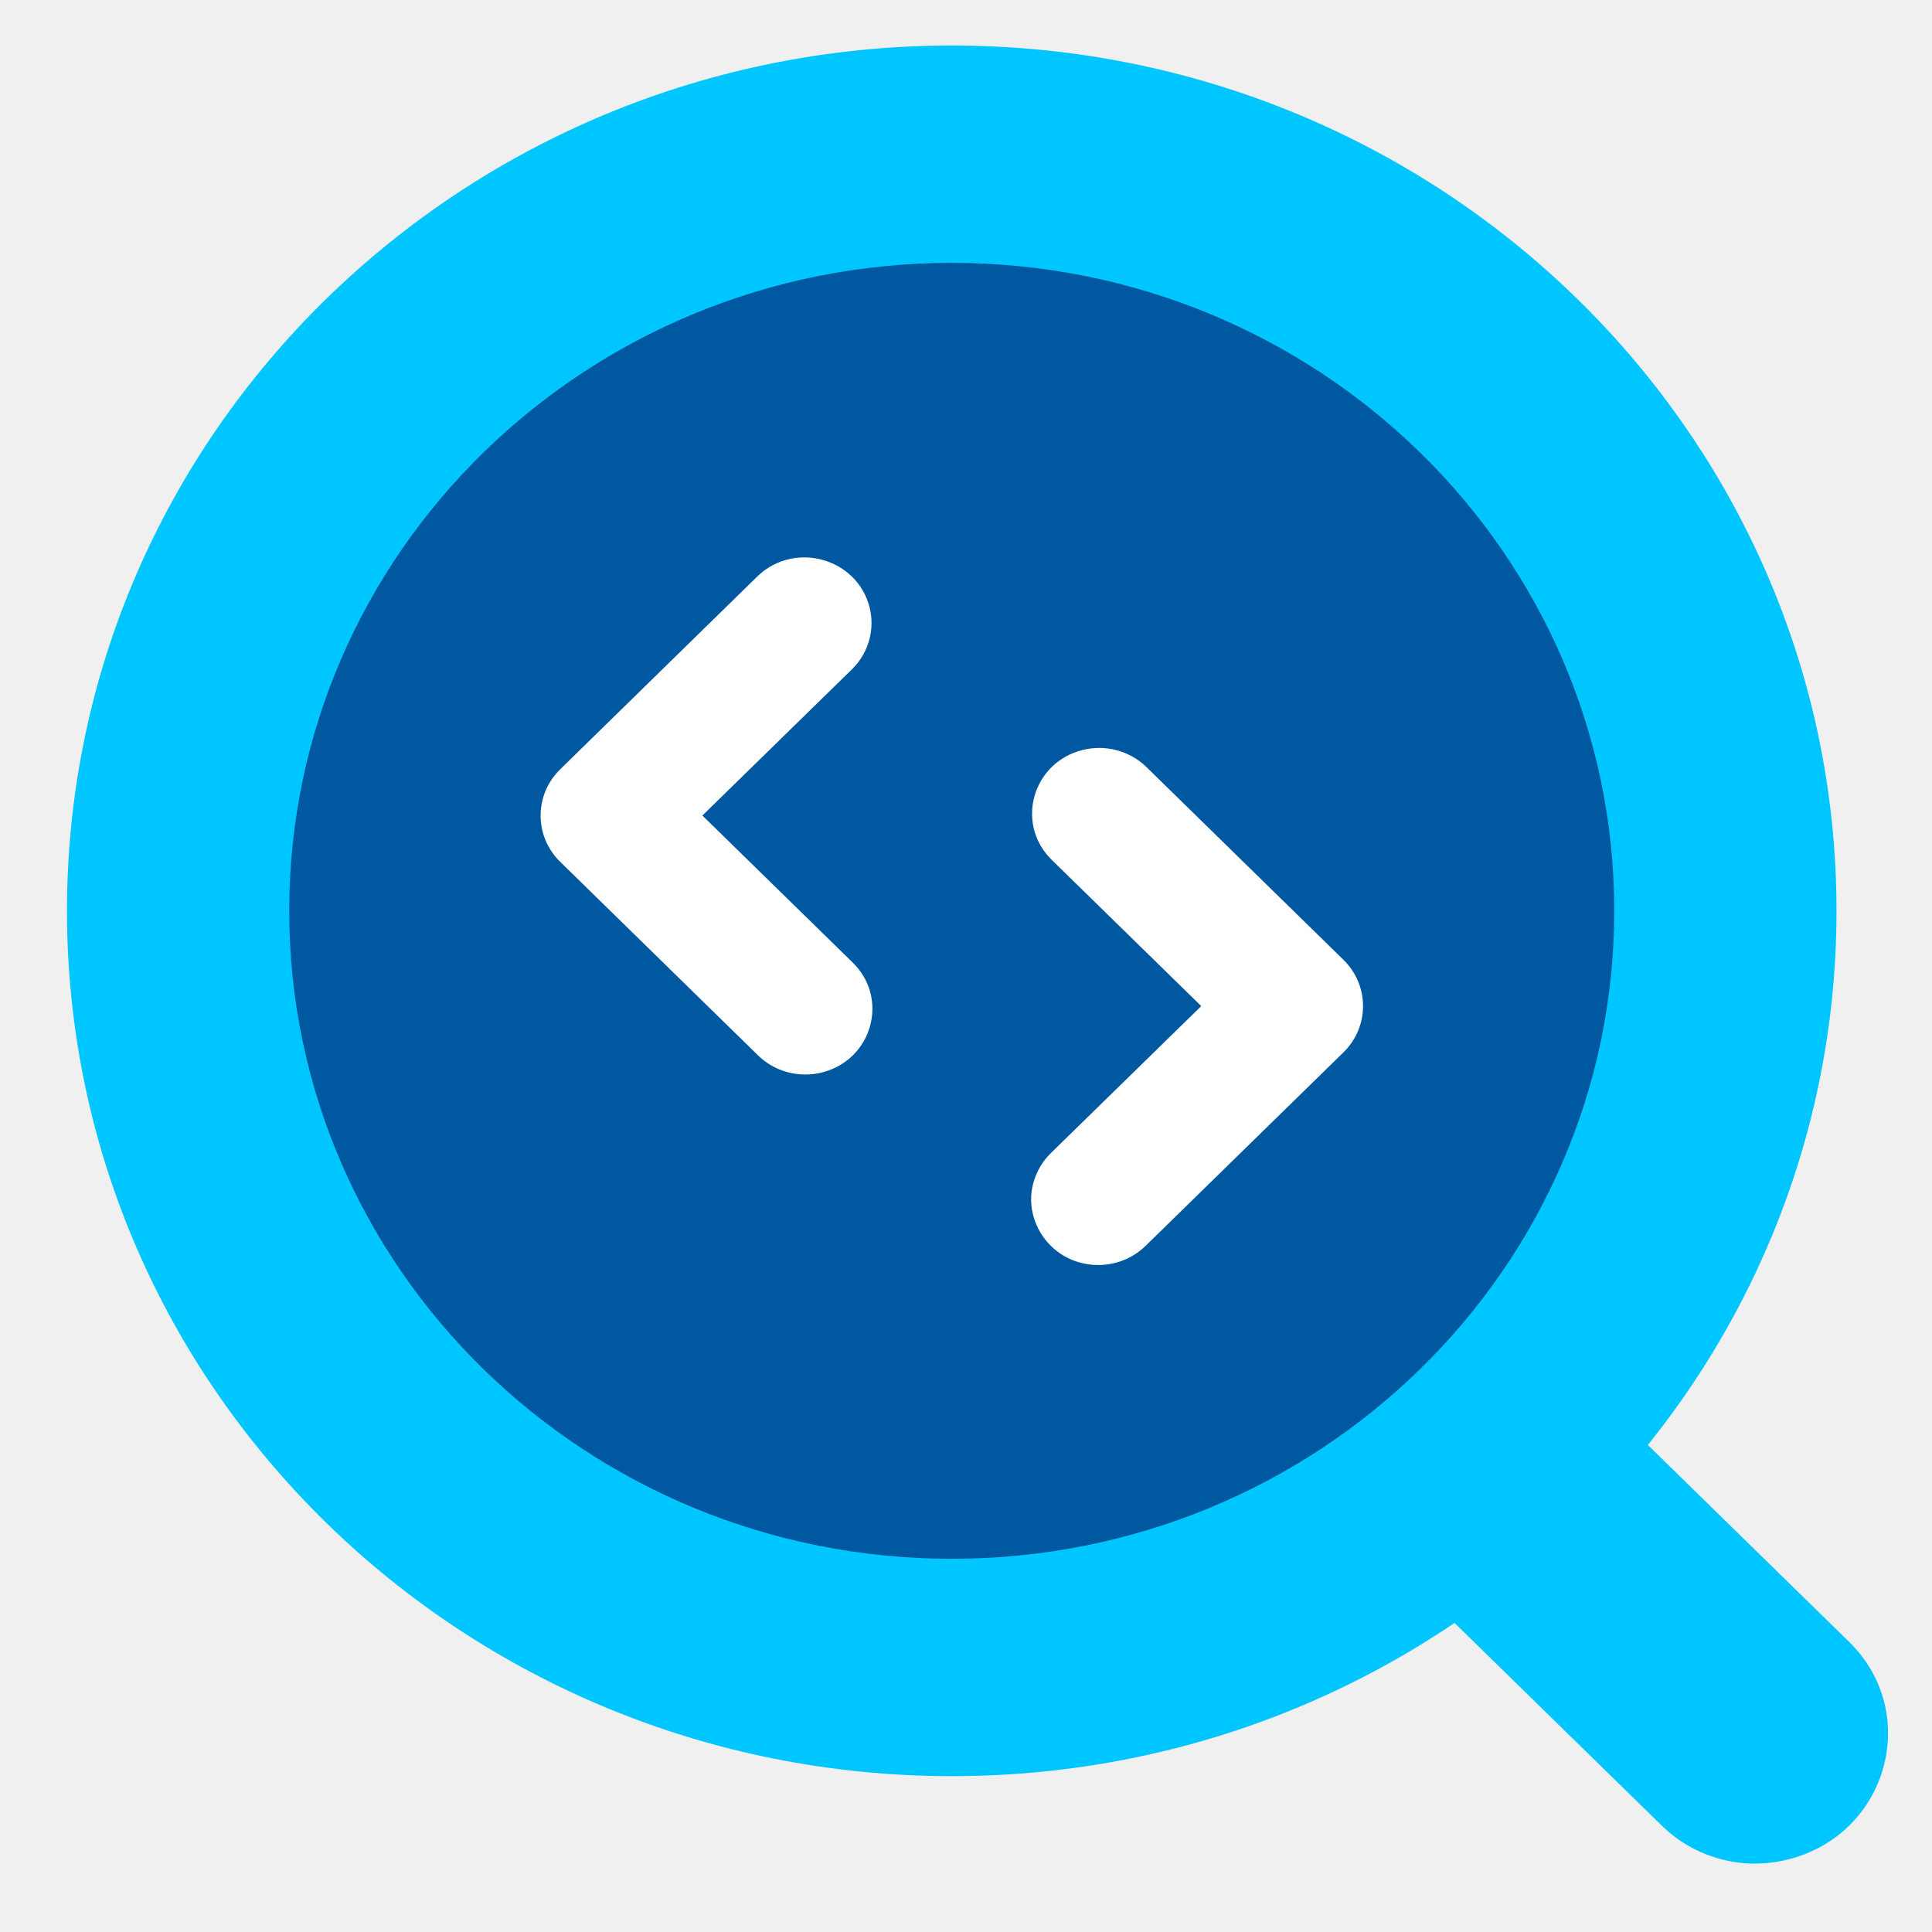
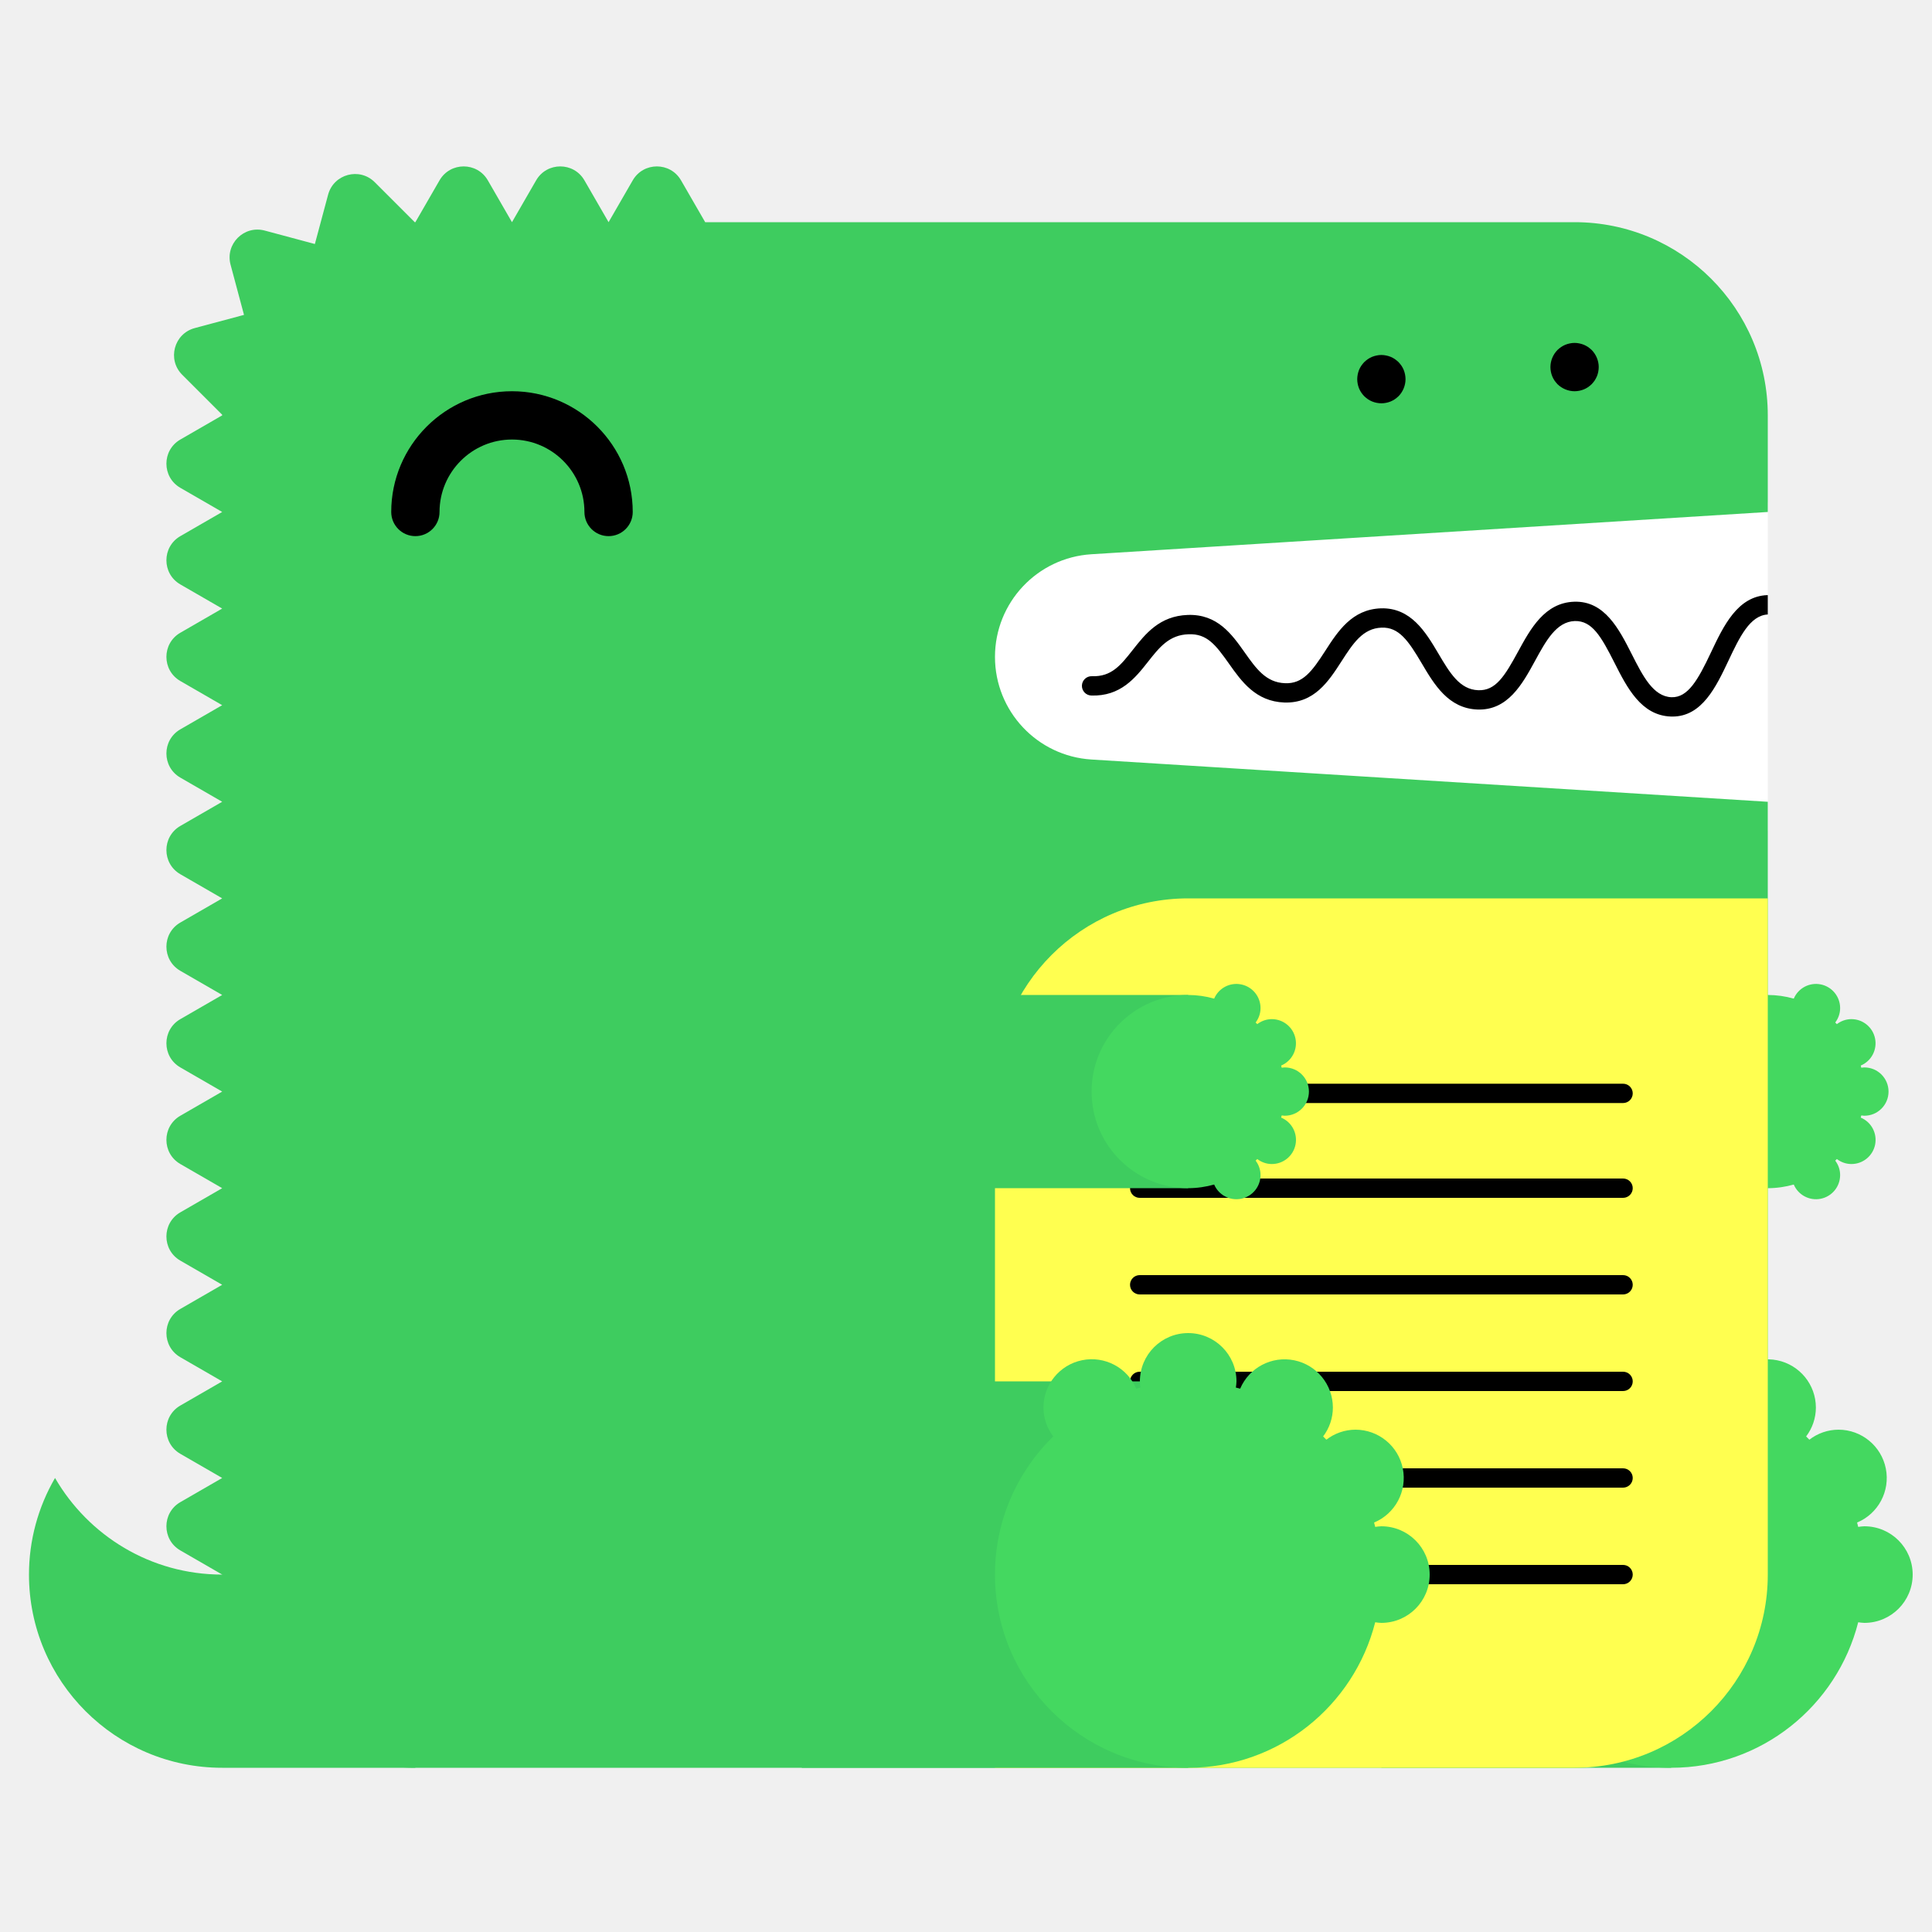
<svg xmlns="http://www.w3.org/2000/svg" width="200" height="200" viewBox="0 0 200 200">
-   <line class="cls-1" x1="120.929" y1="119.197" x2="181.74" y2="179.507" style="fill: rgb(0, 198, 255);" />
-   <path class="cls-1" d="M 181.74 192.926 C 178.1 192.932 174.608 191.518 172.035 188.998 L 100.218 118.758 C 92.387 111.792 95.204 99.148 105.287 95.999 C 110.412 94.399 116.021 95.868 119.641 99.76 L 191.452 169.994 C 198.906 177.345 195.429 189.83 185.194 192.468 C 184.069 192.759 182.911 192.908 181.747 192.913 Z" style="fill: rgb(0, 198, 255);" />
-   <circle class="cls-1" cx="163.82" cy="159.27" r="126.56" transform="matrix(0.723682, 0, 0, 0.707784, -20.02968, -18.43914)" style="fill: rgb(0, 198, 255);" />
-   <circle class="cls-2" cx="163.82" cy="159.27" r="94.77" transform="matrix(0.723682, 0, 0, 0.707784, -20.02968, -18.43914)" style="fill: rgb(0, 88, 161);" />
-   <path class="cls-3" d="M 83.37 111.234 C 81.529 111.236 79.764 110.52 78.464 109.245 L 57.998 89.222 C 55.285 86.576 55.285 82.278 57.998 79.631 L 78.464 59.609 C 82.31 55.982 88.727 57.789 90.015 62.86 C 90.591 65.127 89.934 67.524 88.277 69.205 L 72.71 84.423 L 88.277 99.648 C 92.054 103.343 90.324 109.651 85.163 111.003 C 84.579 111.156 83.976 111.234 83.37 111.234 Z" style="fill: rgb(255, 255, 255);" />
-   <path class="cls-3" d="M 113.671 130.953 C 108.328 130.935 105.008 125.268 107.696 120.752 C 107.996 120.246 108.362 119.78 108.786 119.366 L 124.352 104.15 L 108.786 88.925 C 105.078 85.162 106.925 78.886 112.111 77.627 C 114.429 77.064 116.879 77.706 118.598 79.327 L 139.065 99.35 C 141.778 102 141.778 106.299 139.065 108.948 L 118.598 128.964 C 117.294 130.244 115.519 130.961 113.671 130.953 Z" style="fill: rgb(255, 255, 255);" />
+   <g fill="none" fill-rule="evenodd">
+     <path fill="#FFF" d="M99 52h84v34H99z" />
+     <path d="M23 163c-7.398 0-13.843-4.027-17.303-10A19.886 19.886 0 0 0 3 163c0 11.046 8.954 20 20 20h20v-20H23z" fill="#3ECC5F" />
+     <path d="M112.98 57.376L183 53V43c0-11.046-8.954-20-20-20H73l-2.5-4.33c-1.112-1.925-3.889-1.925-5 0L63 23l-2.5-4.33c-1.111-1.925-3.889-1.925-5 0L53 23l-2.5-4.33c-1.111-1.925-3.889-1.925-5 0L43 23c-.022 0-.042.003-.065.003l-4.142-4.141c-1.57-1.571-4.252-.853-4.828 1.294l-1.369 5.104-5.192-1.392c-2.148-.575-4.111 1.389-3.535 3.536l1.39 5.193-5.102 1.367c-2.148.576-2.867 3.259-1.296 4.83l4.142 4.142c0 .021-.003.042-.003.064l-4.33 2.5c-1.925 1.111-1.925 3.889 0 5L23 53l-4.33 2.5c-1.925 1.111-1.925 3.889 0 5L23 63l-4.33 2.5c-1.925 1.111-1.925 3.889 0 5L23 73l-4.33 2.5c-1.925 1.111-1.925 3.889 0 5L23 83l-4.33 2.5c-1.925 1.111-1.925 3.889 0 5L23 93l-4.33 2.5c-1.925 1.111-1.925 3.889 0 5L23 103l-4.33 2.5c-1.925 1.111-1.925 3.889 0 5L23 113l-4.33 2.5c-1.925 1.111-1.925 3.889 0 5L23 123l-4.33 2.5c-1.925 1.111-1.925 3.889 0 5L23 133l-4.33 2.5c-1.925 1.111-1.925 3.889 0 5L23 143l-4.33 2.5c-1.925 1.111-1.925 3.889 0 5L23 153l-4.33 2.5c-1.925 1.111-1.925 3.889 0 5L23 163c0 11.046 8.954 20 20 20h120c11.046 0 20-8.954 20-20V83l-70.02-4.376A10.645 10.645 0 0 1 103 68c0-5.621 4.37-10.273 9.98-10.624" fill="#3ECC5F" />
+     <path fill="#3ECC5F" d="M143 183h30v-40h-30z" />
+     <path d="M193 158c-.219 0-.428.037-.639.064-.038-.15-.074-.301-.116-.451A5 5 0 0 0 190.32 148a4.96 4.96 0 0 0-3.016 1.036 26.531 26.531 0 0 0-.335-.336 4.955 4.955 0 0 0 1.011-2.987 5 5 0 0 0-9.599-1.959c-.148-.042-.297-.077-.445-.115.027-.211.064-.42.064-.639a5 5 0 0 0-5-5 5 5 0 0 0-5 5c0 .219.037.428.064.639-.148.038-.297.073-.445.115a4.998 4.998 0 0 0-9.599 1.959c0 1.125.384 2.151 1.011 2.987-3.717 3.632-6.031 8.693-6.031 14.3 0 11.046 8.954 20 20 20 9.339 0 17.16-6.41 19.361-15.064.211.027.42.064.639.064a5 5 0 0 0 5-5 5 5 0 0 0-5-5" fill="#44D860" />
+     <path fill="#3ECC5F" d="M153 123h30v-20h-30z" />
+     <path d="M193 115.5a2.5 2.5 0 1 0 0-5c-.109 0-.214.019-.319.032-.02-.075-.037-.15-.058-.225a2.501 2.501 0 0 0-.963-4.807c-.569 0-1.088.197-1.508.518a6.653 6.653 0 0 0-.168-.168c.314-.417.506-.931.506-1.494a2.5 2.5 0 0 0-4.8-.979A9.987 9.987 0 0 0 183 103c-5.522 0-10 4.478-10 10s4.478 10 10 10c.934 0 1.833-.138 2.69-.377a2.5 2.5 0 0 0 4.8-.979c0-.563-.192-1.077-.506-1.494.057-.055.113-.111.168-.168.42.321.939.518 1.508.518a2.5 2.5 0 0 0 .963-4.807c.021-.074.038-.15.058-.225.105.013.21.032.319.032" fill="#44D860" />
+     <path d="M63 55.5a2.5 2.5 0 0 1-2.5-2.5c0-4.136-3.364-7.5-7.5-7.5s-7.5 3.364-7.5 7.5a2.5 2.5 0 1 1-5 0c0-6.893 5.607-12.5 12.5-12.5S65.5 46.107 65.5 53a2.5 2.5 0 0 1-2.5 2.5" fill="#000" />
+     <path d="M103 183h60c11.046 0 20-8.954 20-20V93h-60c-11.046 0-20 8.954-20 20v70z" fill="#FFFF50" />
+     <path d="M168.02 124h-50.04a1 1 0 1 1 0-2h50.04a1 1 0 1 1 0 2m0 20h-50.04a1 1 0 1 1 0-2h50.04a1 1 0 1 1 0 2m0 20h-50.04a1 1 0 1 1 0-2h50.04a1 1 0 1 1 0 2m0-49.814h-50.04a1 1 0 1 1 0-2h50.04a1 1 0 1 1 0 2m0 19.814h-50.04a1 1 0 1 1 0-2h50.04a1 1 0 1 1 0 2m0 20h-50.04a1 1 0 1 1 0-2h50.04a1 1 0 1 1 0 2M183 61.611c-.012 0-.022-.006-.034-.005-3.09.105-4.552 3.196-5.842 5.923-1.346 2.85-2.387 4.703-4.093 4.647-1.889-.068-2.969-2.202-4.113-4.46-1.314-2.594-2.814-5.536-5.963-5.426-3.046.104-4.513 2.794-5.807 5.167-1.377 2.528-2.314 4.065-4.121 3.994-1.927-.07-2.951-1.805-4.136-3.813-1.321-2.236-2.848-4.75-5.936-4.664-2.994.103-4.465 2.385-5.763 4.4-1.373 2.13-2.335 3.428-4.165 3.351-1.973-.07-2.992-1.51-4.171-3.177-1.324-1.873-2.816-3.993-5.895-3.89-2.928.1-4.399 1.97-5.696 3.618-1.232 1.564-2.194 2.802-4.229 2.724a1 1 0 0 0-.072 2c3.017.101 4.545-1.8 5.872-3.487 1.177-1.496 2.193-2.787 4.193-2.855 1.926-.082 2.829 1.115 4.195 3.045 1.297 1.834 2.769 3.914 5.731 4.021 3.103.104 4.596-2.215 5.918-4.267 1.182-1.834 2.202-3.417 4.15-3.484 1.793-.067 2.769 1.35 4.145 3.681 1.297 2.197 2.766 4.686 5.787 4.796 3.125.108 4.634-2.62 5.949-5.035 1.139-2.088 2.214-4.06 4.119-4.126 1.793-.042 2.728 1.595 4.111 4.33 1.292 2.553 2.757 5.445 5.825 5.556l.169.003c3.064 0 4.518-3.075 5.805-5.794 1.139-2.41 2.217-4.68 4.067-4.773v-2z" fill="#000" />
+     <path fill="#3ECC5F" d="M83 183h40v-40H83z" />
+     <path d="M143 158c-.219 0-.428.037-.639.064-.038-.15-.074-.301-.116-.451A5 5 0 0 0 140.32 148a4.96 4.96 0 0 0-3.016 1.036 26.531 26.531 0 0 0-.335-.336 4.955 4.955 0 0 0 1.011-2.987 5 5 0 0 0-9.599-1.959c-.148-.042-.297-.077-.445-.115.027-.211.064-.42.064-.639a5 5 0 0 0-5-5 5 5 0 0 0-5 5c0 .219.037.428.064.639-.148.038-.297.073-.445.115a4.998 4.998 0 0 0-9.599 1.959c0 1.125.384 2.151 1.011 2.987-3.717 3.632-6.031 8.693-6.031 14.3 0 11.046 8.954 20 20 20 9.339 0 17.16-6.41 19.361-15.064.211.027.42.064.639.064a5 5 0 0 0 5-5 5 5 0 0 0-5-5" fill="#44D860" />
+     <path fill="#3ECC5F" d="M83 123h40v-20H83z" />
+     <path d="M133 115.5a2.5 2.5 0 1 0 0-5c-.109 0-.214.019-.319.032-.02-.075-.037-.15-.058-.225a2.501 2.501 0 0 0-.963-4.807c-.569 0-1.088.197-1.508.518a6.653 6.653 0 0 0-.168-.168c.314-.417.506-.931.506-1.494a2.5 2.5 0 0 0-4.8-.979A9.987 9.987 0 0 0 123 103c-5.522 0-10 4.478-10 10s4.478 10 10 10c.934 0 1.833-.138 2.69-.377a2.5 2.5 0 0 0 4.8-.979c0-.563-.192-1.077-.506-1.494.057-.055.113-.111.168-.168.42.321.939.518 1.508.518a2.5 2.5 0 0 0 .963-4.807c.021-.074.038-.15.058-.225.105.013.21.032.319.032" fill="#44D860" />
+     <path d="M143 41.75c-.16 0-.33-.02-.49-.05a2.52 2.52 0 0 1-.47-.14c-.15-.06-.29-.14-.431-.23-.13-.09-.259-.2-.38-.31-.109-.12-.219-.24-.309-.38s-.17-.28-.231-.43a2.619 2.619 0 0 1-.189-.96c0-.16.02-.33.05-.49.03-.16.08-.31.139-.47.061-.15.141-.29.231-.43.09-.13.2-.26.309-.38.121-.11.25-.22.38-.31.141-.09.281-.17.431-.23.149-.06.31-.11.47-.14.32-.07.65-.07.98 0 .159.03.32.08.47.14.149.06.29.14.43.23.13.09.259.2.38.31.11.12.22.25.31.38.09.14.17.28.23.43.06.16.11.31.14.47.029.16.05.33.05.49 0 .66-.271 1.31-.73 1.77-.121.11-.25.22-.38.31-.14.09-.281.17-.43.23a2.565 2.565 0 0 1-.96.19m20-1.25c-.66 0-1.3-.27-1.771-.73a3.802 3.802 0 0 1-.309-.38c-.09-.14-.17-.28-.231-.43a2.619 2.619 0 0 1-.189-.96c0-.66.27-1.3.729-1.77.121-.11.25-.22.38-.31.141-.09.281-.17.431-.23.149-.06.31-.11.47-.14.32-.07.66-.07.98 0 .159.03.32.08.47.14.149.06.29.14.43.23.13.09.259.2.38.31.459.47.73 1.11.73 1.77 0 .16-.021.33-.05.49-.03.16-.08.32-.14.47-.07.15-.14.29-.23.43-.09.13-.2.26-.31.38-.121.11-.25.22-.38.31-.14.09-.281.17-.43.23a2.565 2.565 0 0 1-.96.19" fill="#000" />
+   </g>
</svg>
